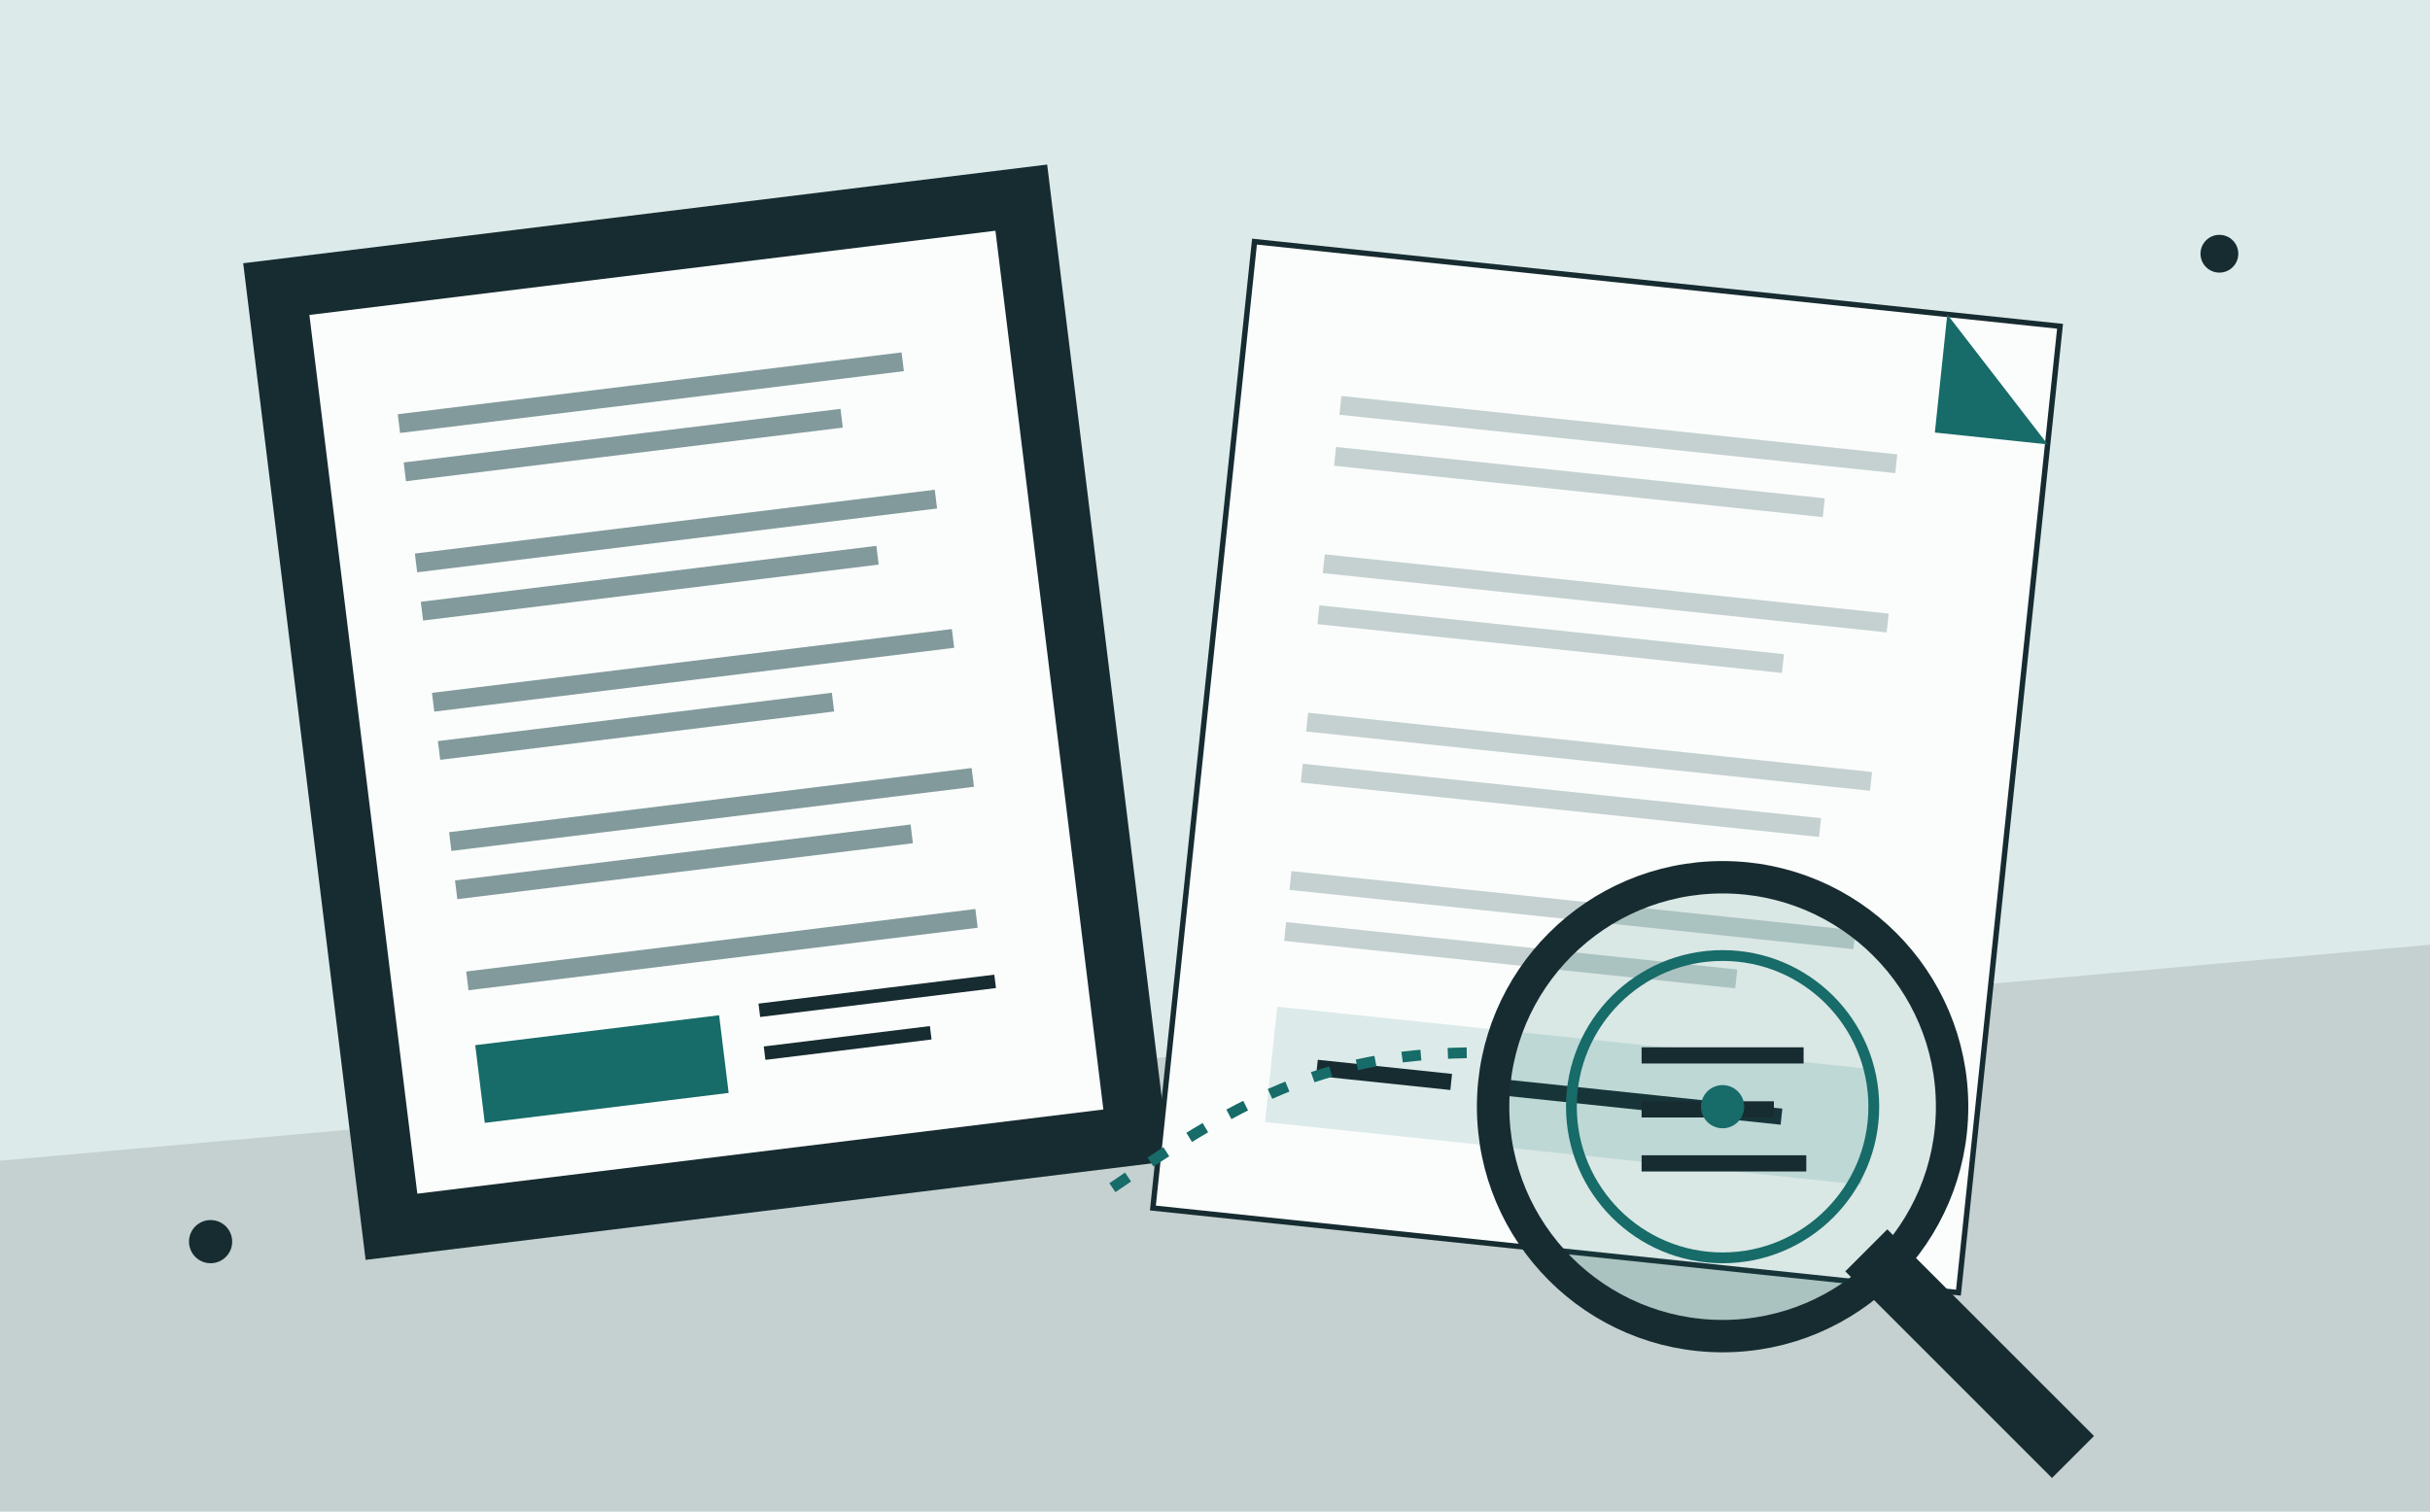
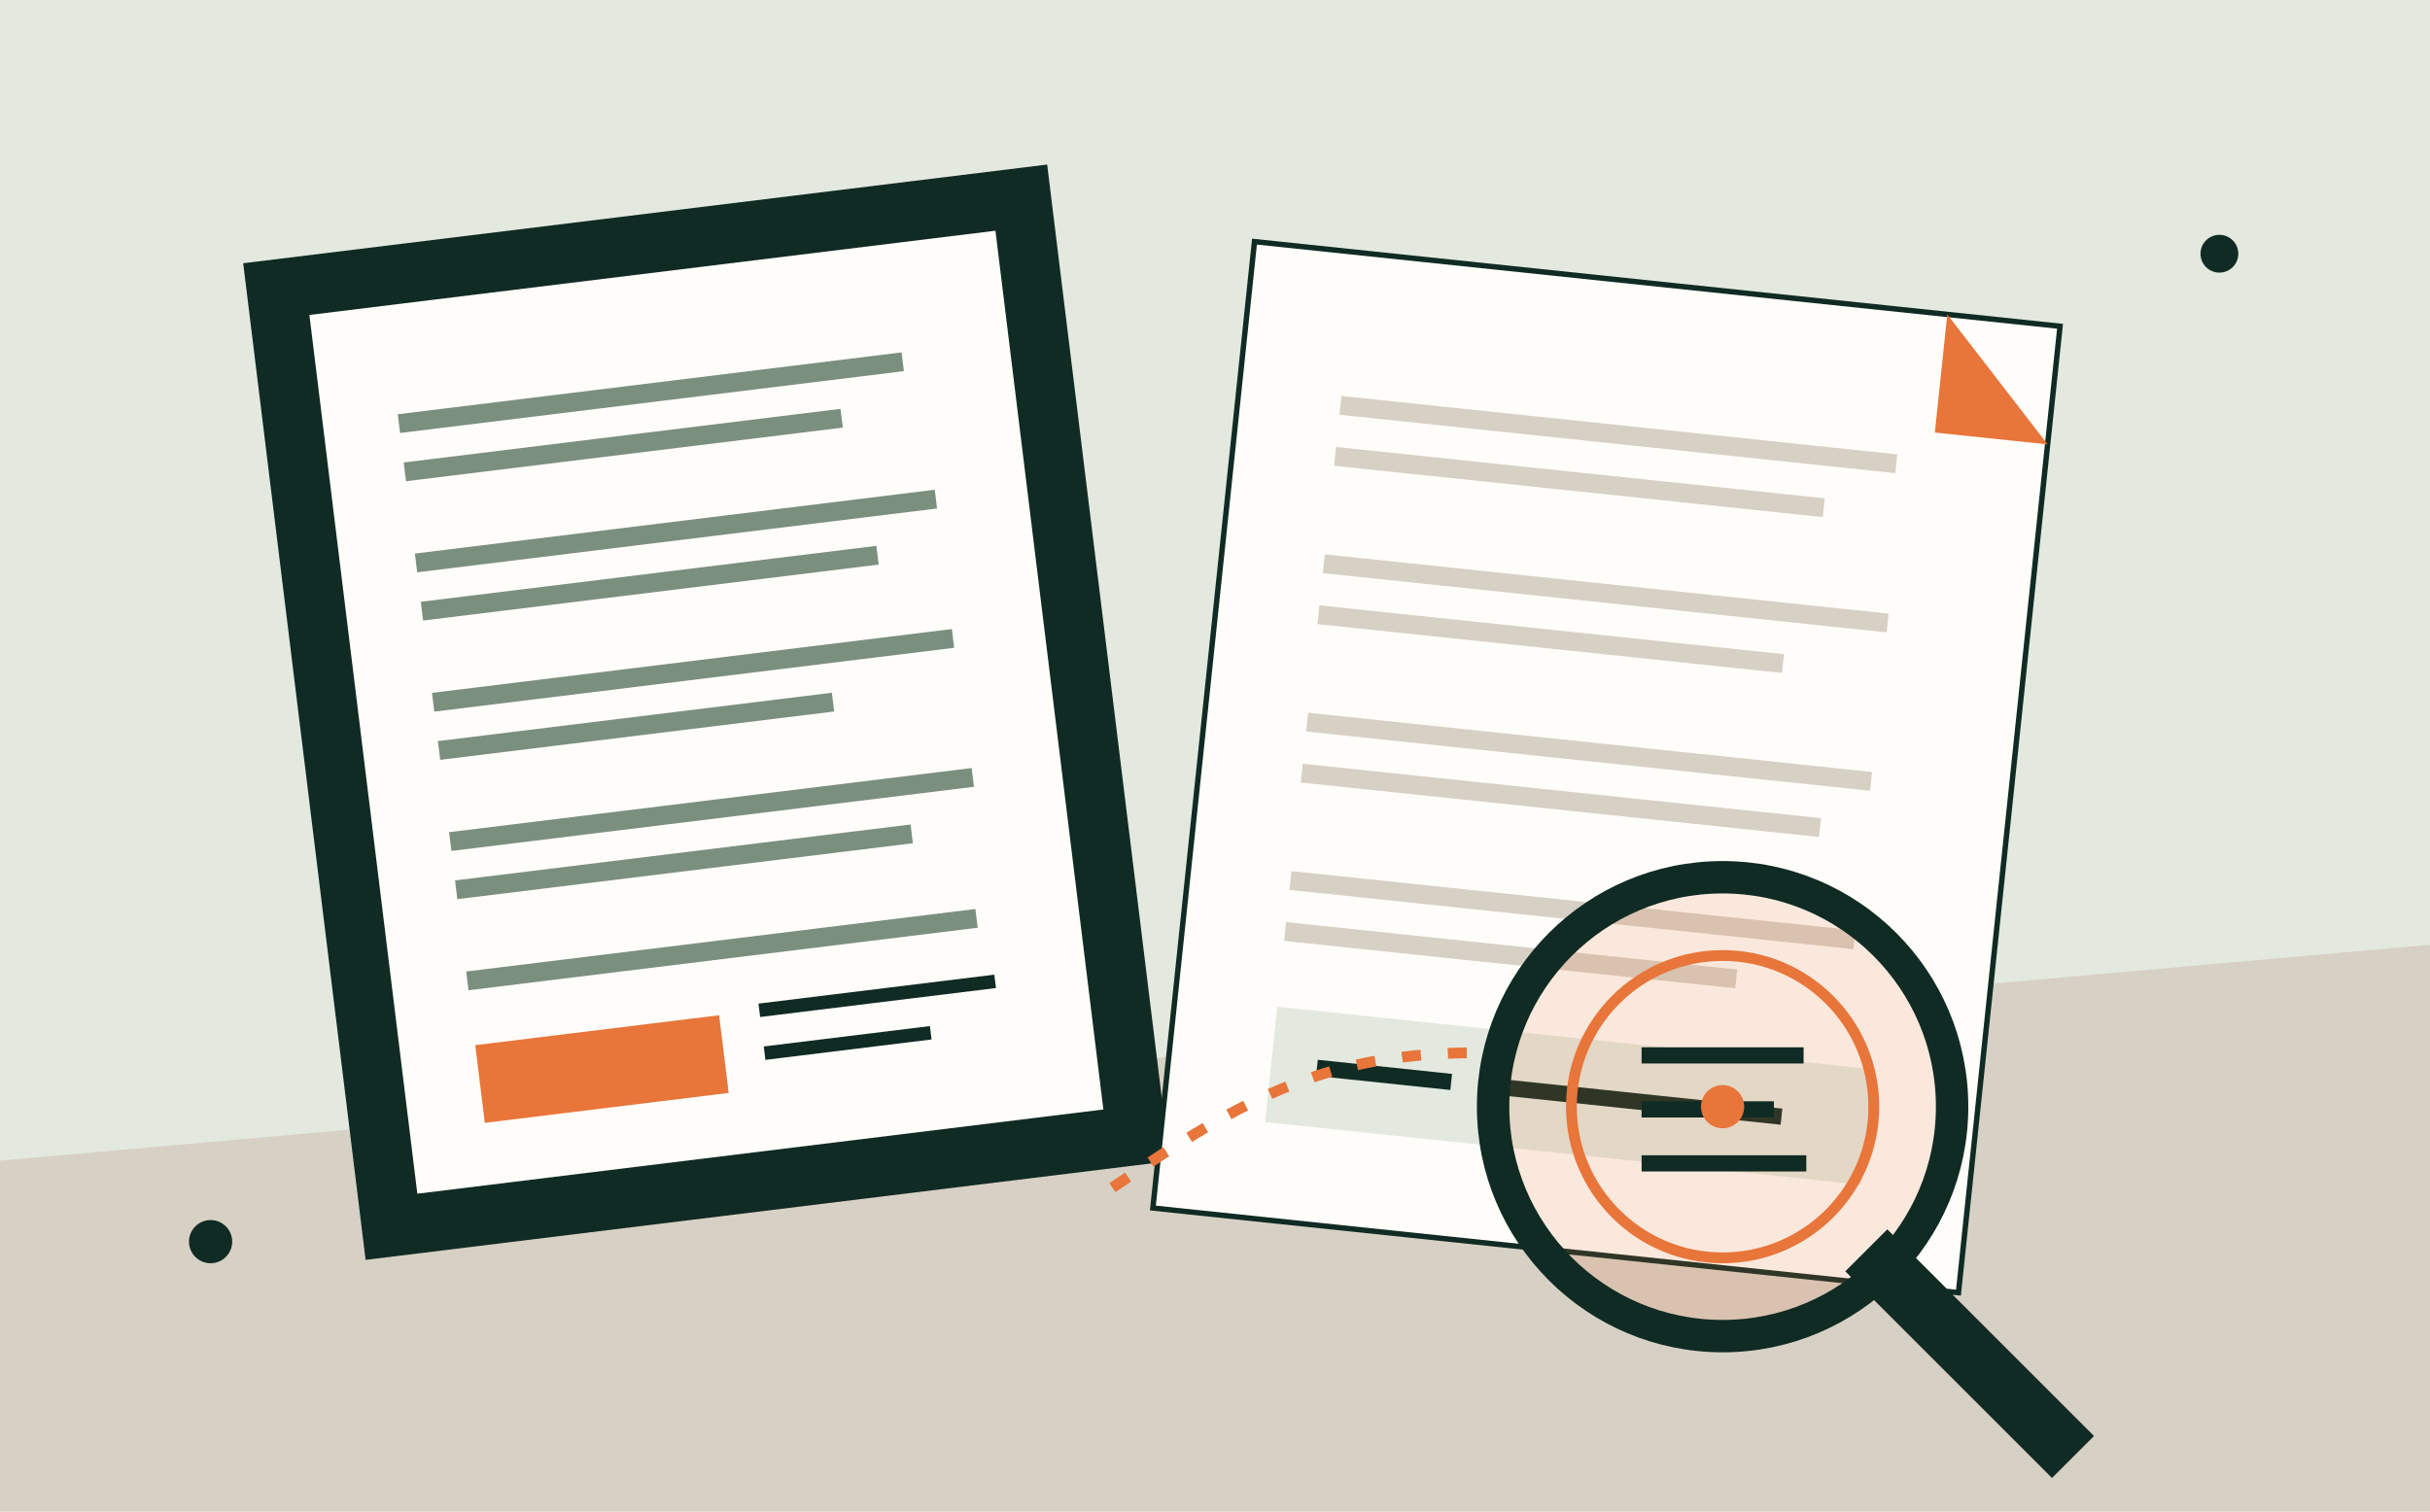
<svg xmlns="http://www.w3.org/2000/svg" viewBox="0 0 900 560" role="img" aria-label="문서 검색과 출처 연결을 표현한 편집 디자인 일러스트">
-   <rect width="900" height="560" fill="#dcebea" />
-   <path d="M0 430 900 350V560H0Z" fill="#c4d1d0" />
+   <rect width="900" height="560" fill="#e3e9df" />
+   <path d="M0 430 900 350V560H0Z" fill="#d7d0c5" />
  <g transform="translate(112 76) rotate(-7 165 190)">
-     <rect width="300" height="372" fill="#172c31" />
-     <rect x="22" y="22" width="256" height="328" fill="#fbfdfc" />
-     <path d="M50 66H238M50 84H213M50 118H244M50 136H220M50 170H244M50 188H197M50 222H245M50 240H220M50 274H240" stroke="#829a9c" stroke-width="7" />
-     <rect x="50" y="298" width="91" height="29" fill="#176b68" />
-     <path d="M156 298H244M156 314H218" stroke="#172c31" stroke-width="5" />
+     <rect width="300" height="372" fill="#102b23" />
+     <rect x="22" y="22" width="256" height="328" fill="#fffdf9" />
+     <path d="M50 66H238M50 84H213M50 118H244M50 136H220M50 170H244M50 188H197M50 222H245M50 240H220M50 274H240" stroke="#7b8f7f" stroke-width="7" />
+     <rect x="50" y="298" width="91" height="29" fill="#e8753a" />
+     <path d="M156 298H244M156 314H218" stroke="#102b23" stroke-width="5" />
  </g>
  <g transform="translate(445 104) rotate(6 148 180)">
-     <rect width="300" height="360" fill="#fbfdfc" stroke="#172c31" stroke-width="2" />
-     <path d="M38 57H245M38 76H220M38 116H248M38 135H211M38 175H248M38 194H231M38 234H248M38 253H206" stroke="#c4d1d0" stroke-width="7" />
-     <rect x="38" y="281" width="222" height="43" fill="#dcebea" />
-     <path d="M55 302H105M125 302H228" stroke="#172c31" stroke-width="6" />
-     <path d="M258 0V44H300" fill="#176b68" />
+     <rect width="300" height="360" fill="#fffdf9" stroke="#102b23" stroke-width="2" />
+     <path d="M38 57H245M38 76H220M38 116H248M38 135H211M38 175H248M38 194H231M38 234H248M38 253H206" stroke="#d7d0c5" stroke-width="7" />
+     <rect x="38" y="281" width="222" height="43" fill="#e3e9df" />
+     <path d="M55 302H105M125 302H228" stroke="#102b23" stroke-width="6" />
+     <path d="M258 0V44H300" fill="#e8753a" />
  </g>
  <g transform="translate(520 300)">
-     <circle cx="118" cy="110" r="85" fill="#176b68" fill-opacity=".15" stroke="#172c31" stroke-width="12" />
-     <circle cx="118" cy="110" r="56" fill="none" stroke="#176b68" stroke-width="4" />
-     <path d="M179 171 240 232" stroke="#172c31" stroke-width="22" stroke-linecap="square" />
-     <path d="M88 91H148M88 111H137M88 131H149" stroke="#172c31" stroke-width="6" />
-     <circle cx="118" cy="110" r="8" fill="#176b68" />
+     <circle cx="118" cy="110" r="85" fill="#e8753a" fill-opacity=".15" stroke="#102b23" stroke-width="12" />
+     <circle cx="118" cy="110" r="56" fill="none" stroke="#e8753a" stroke-width="4" />
+     <path d="M179 171 240 232" stroke="#102b23" stroke-width="22" stroke-linecap="square" />
+     <path d="M88 91H148M88 111H137M88 131H149" stroke="#102b23" stroke-width="6" />
+     <circle cx="118" cy="110" r="8" fill="#e8753a" />
  </g>
-   <g fill="#172c31">
+   <g fill="#102b23">
    <circle cx="78" cy="460" r="8" />
    <circle cx="822" cy="94" r="7" />
  </g>
-   <path d="M412 440C463 405 493 390 548 390" fill="none" stroke="#176b68" stroke-width="4" stroke-dasharray="7 10" />
+   <path d="M412 440C463 405 493 390 548 390" fill="none" stroke="#e8753a" stroke-width="4" stroke-dasharray="7 10" />
</svg>
